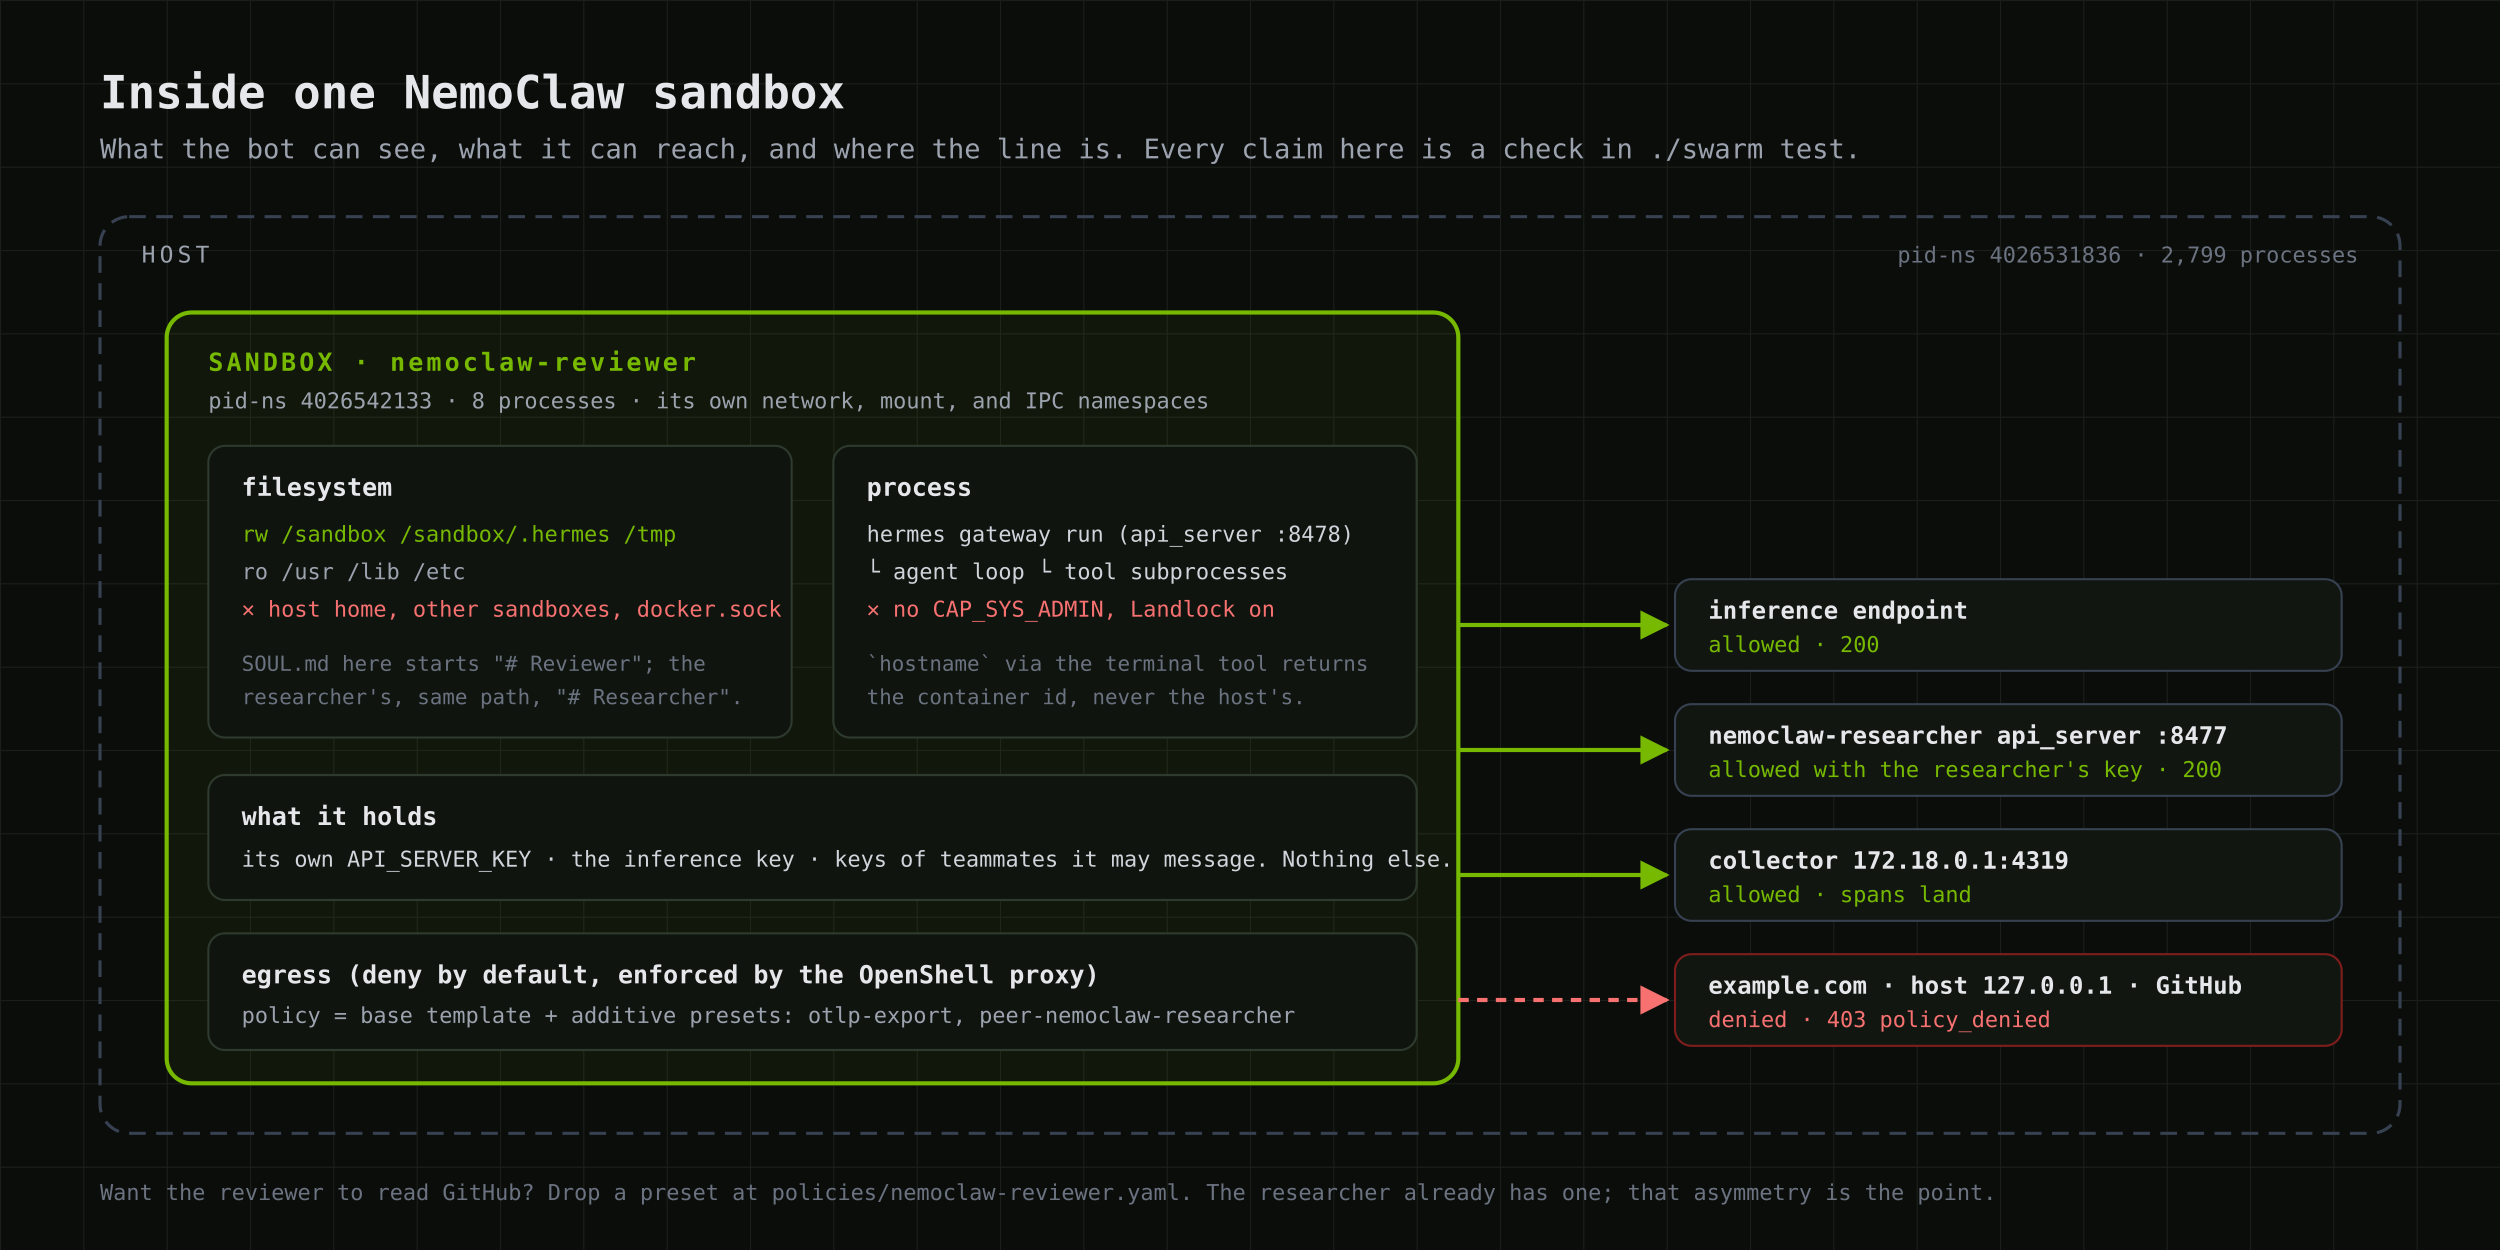
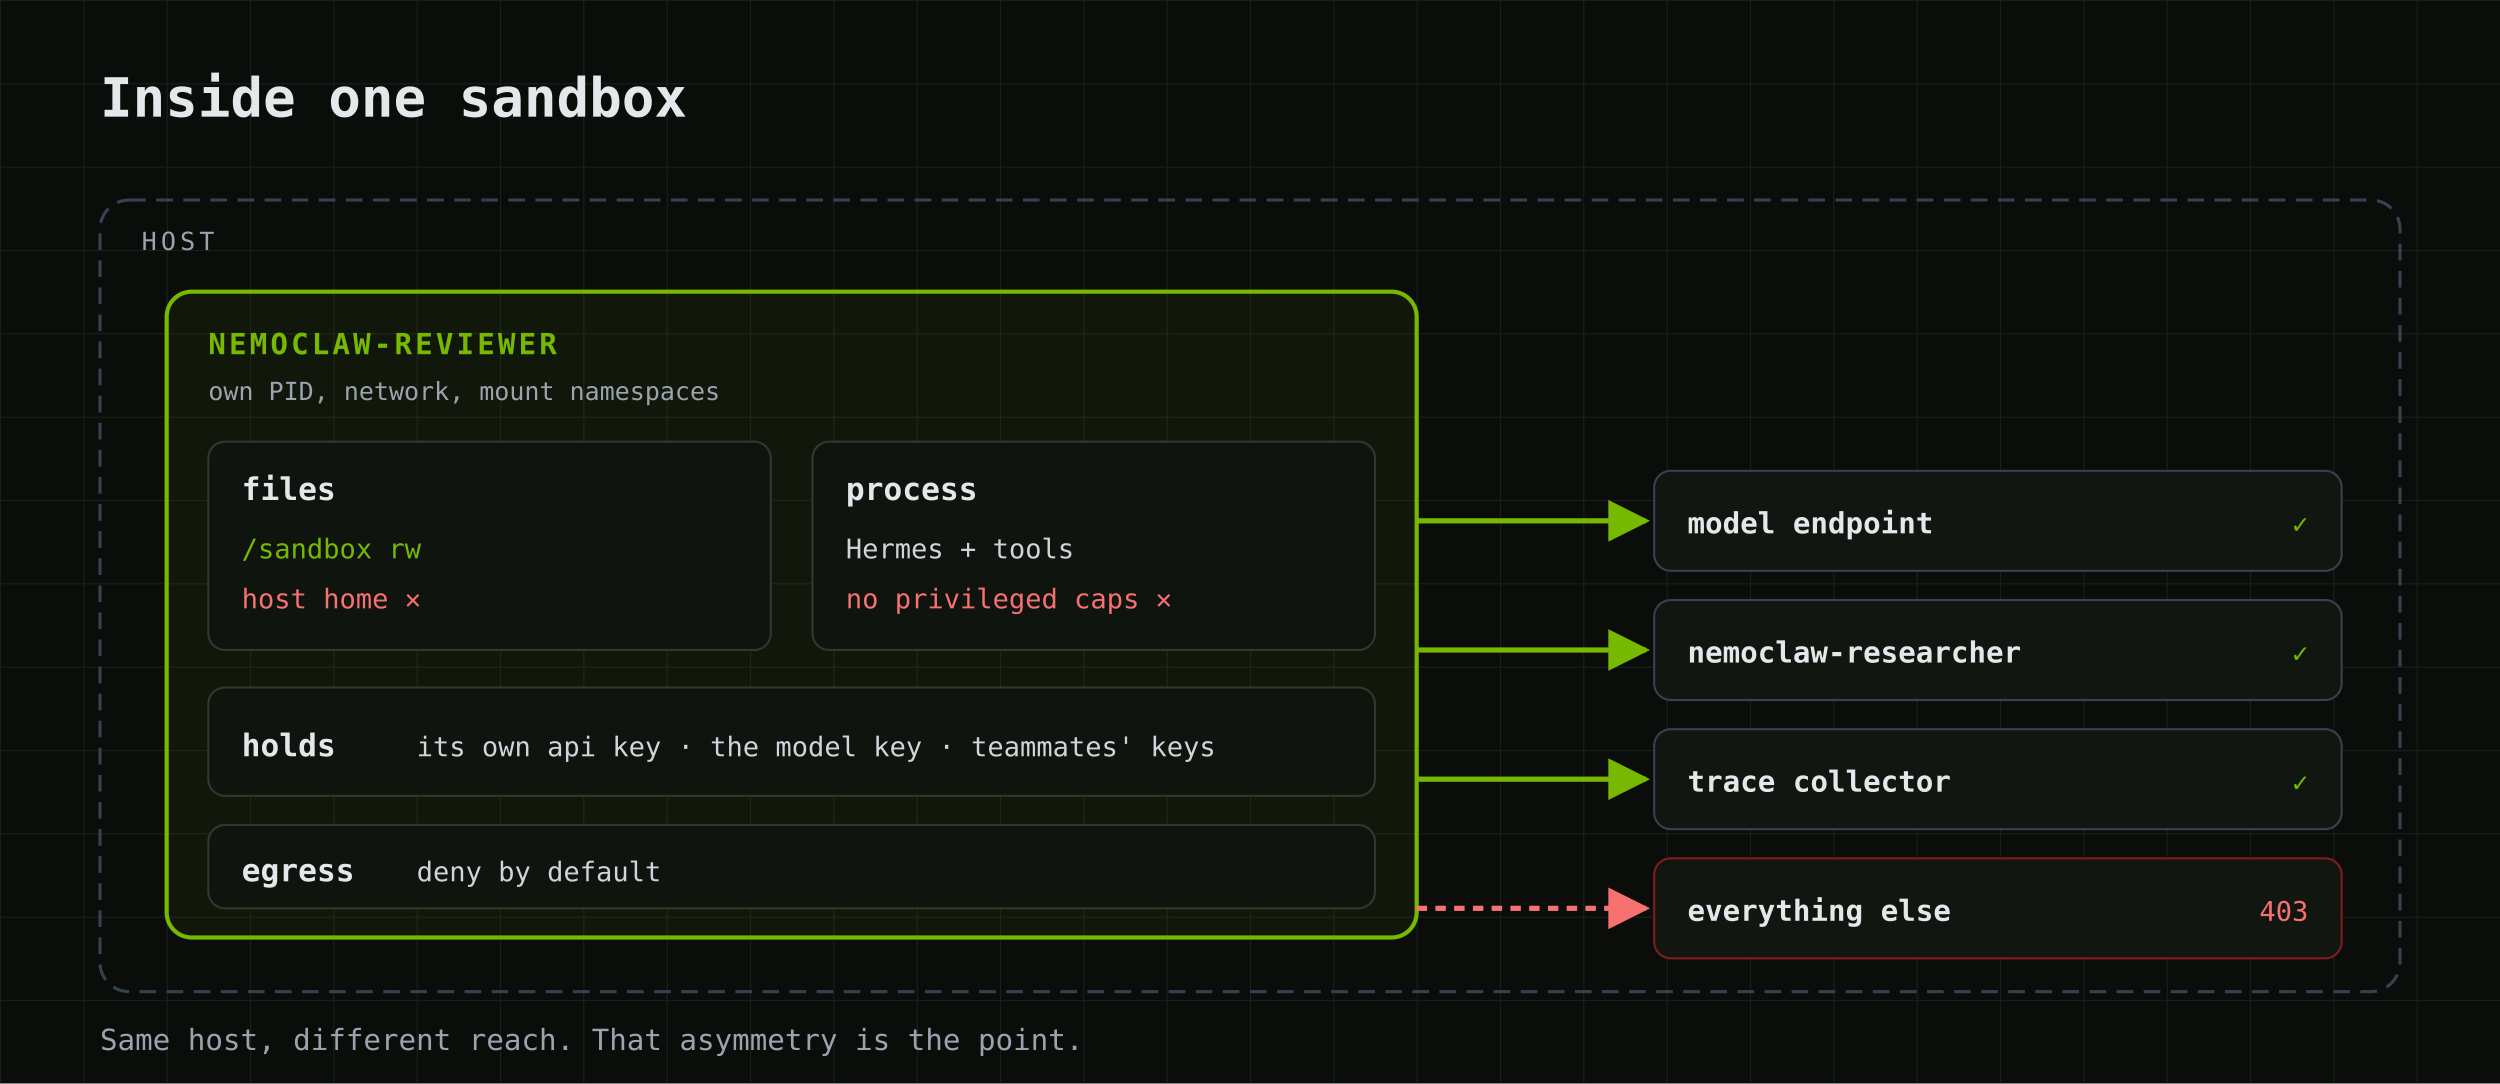
- <svg xmlns="http://www.w3.org/2000/svg" width="1200" height="600" viewBox="0 0 1200 600" font-family="ui-monospace, SFMono-Regular, Menlo, Consolas, monospace">
+ <svg xmlns="http://www.w3.org/2000/svg" width="1200" height="520" viewBox="0 0 1200 520" font-family="ui-monospace, SFMono-Regular, Menlo, Consolas, monospace">
  <defs>
    <pattern id="grid" width="40" height="40" patternUnits="userSpaceOnUse">
      <path d="M 40 0 L 0 0 0 40" fill="none" stroke="#1a1f1a" stroke-width="1" />
    </pattern>
-     <marker id="arrow" viewBox="0 0 10 10" refX="9" refY="5" markerWidth="7" markerHeight="7" orient="auto-start-reverse">
+     <marker id="arrow" viewBox="0 0 10 10" refX="9" refY="5" markerWidth="8" markerHeight="8" orient="auto-start-reverse">
      <path d="M 0 0 L 10 5 L 0 10 z" fill="#76b900" />
    </marker>
-     <marker id="arrow-red" viewBox="0 0 10 10" refX="9" refY="5" markerWidth="7" markerHeight="7" orient="auto-start-reverse">
+     <marker id="arrow-red" viewBox="0 0 10 10" refX="9" refY="5" markerWidth="8" markerHeight="8" orient="auto-start-reverse">
      <path d="M 0 0 L 10 5 L 0 10 z" fill="#f87171" />
    </marker>
  </defs>
-   <rect width="1200" height="600" fill="#0b0d0b" />
-   <rect width="1200" height="600" fill="url(#grid)" />
-   <text x="48" y="52" fill="#e5e7eb" font-size="22" font-weight="700">Inside one NemoClaw sandbox</text>
-   <text x="48" y="76" fill="#9ca3af" font-size="13">What the bot can see, what it can reach, and where the line is. Every claim here is a check in ./swarm test.</text>
-   <rect x="48" y="104" width="1104" height="440" rx="14" fill="none" stroke="#374151" stroke-width="1.5" stroke-dasharray="8 5" />
-   <text x="68" y="126" fill="#9ca3af" font-size="11" letter-spacing="2">HOST</text>
-   <text x="1132" y="126" fill="#6b7280" font-size="10.5" text-anchor="end">pid-ns 4026531836 · 2,799 processes</text>
-   <rect x="80" y="150" width="620" height="370" rx="12" fill="rgba(118,185,0,0.06)" stroke="#76b900" stroke-width="2" />
-   <text x="100" y="178" fill="#76b900" font-size="12" font-weight="700" letter-spacing="1.5">SANDBOX · nemoclaw-reviewer</text>
-   <text x="100" y="196" fill="#9ca3af" font-size="10.5">pid-ns 4026542133 · 8 processes · its own network, mount, and IPC namespaces</text>
-   <rect x="100" y="214" width="280" height="140" rx="8" fill="#0f140f" stroke="#2d3a2d" />
-   <text x="116" y="238" fill="#e5e7eb" font-size="12" font-weight="700">filesystem</text>
-   <text x="116" y="260" fill="#76b900" font-size="10.5">rw  /sandbox  /sandbox/.hermes  /tmp</text>
-   <text x="116" y="278" fill="#9ca3af" font-size="10.5">ro  /usr  /lib  /etc</text>
-   <text x="116" y="296" fill="#f87171" font-size="10.5">✕   host home, other sandboxes, docker.sock</text>
-   <text x="116" y="322" fill="#6b7280" font-size="10">SOUL.md here starts "# Reviewer"; the</text>
-   <text x="116" y="338" fill="#6b7280" font-size="10">researcher's, same path, "# Researcher".</text>
-   <rect x="400" y="214" width="280" height="140" rx="8" fill="#0f140f" stroke="#2d3a2d" />
-   <text x="416" y="238" fill="#e5e7eb" font-size="12" font-weight="700">process</text>
-   <text x="416" y="260" fill="#d1d5db" font-size="10.5">hermes gateway run   (api_server :8478)</text>
-   <text x="416" y="278" fill="#d1d5db" font-size="10.5">└ agent loop  └ tool subprocesses</text>
-   <text x="416" y="296" fill="#f87171" font-size="10.5">✕   no CAP_SYS_ADMIN, Landlock on</text>
-   <text x="416" y="322" fill="#6b7280" font-size="10">`hostname` via the terminal tool returns</text>
-   <text x="416" y="338" fill="#6b7280" font-size="10">the container id, never the host's.</text>
-   <rect x="100" y="372" width="580" height="60" rx="8" fill="#0f140f" stroke="#2d3a2d" />
-   <text x="116" y="396" fill="#e5e7eb" font-size="12" font-weight="700">what it holds</text>
-   <text x="116" y="416" fill="#d1d5db" font-size="10.5">its own API_SERVER_KEY · the inference key · keys of teammates it may message. Nothing else.</text>
-   <rect x="100" y="448" width="580" height="56" rx="8" fill="#0f140f" stroke="#2d3a2d" />
-   <text x="116" y="472" fill="#e5e7eb" font-size="12" font-weight="700">egress  (deny by default, enforced by the OpenShell proxy)</text>
-   <text x="116" y="491" fill="#9ca3af" font-size="10.5">policy = base template + additive presets: otlp-export, peer-nemoclaw-researcher</text>
-   <line x1="700" y1="300" x2="800" y2="300" stroke="#76b900" stroke-width="2" marker-end="url(#arrow)" />
-   <rect x="804" y="278" width="320" height="44" rx="8" fill="#111611" stroke="#374151" />
-   <text x="820" y="297" fill="#e5e7eb" font-size="11.5" font-weight="700">inference endpoint</text>
-   <text x="820" y="313" fill="#76b900" font-size="10.5">allowed · 200</text>
-   <line x1="700" y1="360" x2="800" y2="360" stroke="#76b900" stroke-width="2" marker-end="url(#arrow)" />
-   <rect x="804" y="338" width="320" height="44" rx="8" fill="#111611" stroke="#374151" />
-   <text x="820" y="357" fill="#e5e7eb" font-size="11.5" font-weight="700">nemoclaw-researcher api_server :8477</text>
-   <text x="820" y="373" fill="#76b900" font-size="10.5">allowed with the researcher's key · 200</text>
-   <line x1="700" y1="420" x2="800" y2="420" stroke="#76b900" stroke-width="2" marker-end="url(#arrow)" />
-   <rect x="804" y="398" width="320" height="44" rx="8" fill="#111611" stroke="#374151" />
-   <text x="820" y="417" fill="#e5e7eb" font-size="11.5" font-weight="700">collector 172.18.0.1:4319</text>
-   <text x="820" y="433" fill="#76b900" font-size="10.5">allowed · spans land</text>
-   <line x1="700" y1="480" x2="800" y2="480" stroke="#f87171" stroke-width="2" stroke-dasharray="5 4" marker-end="url(#arrow-red)" />
-   <rect x="804" y="458" width="320" height="44" rx="8" fill="#111611" stroke="#7f1d1d" />
-   <text x="820" y="477" fill="#e5e7eb" font-size="11.5" font-weight="700">example.com · host 127.0.0.1 · GitHub</text>
-   <text x="820" y="493" fill="#f87171" font-size="10.5">denied · 403 policy_denied</text>
-   <text x="48" y="576" fill="#6b7280" font-size="10.5">Want the reviewer to read GitHub? Drop a preset at policies/nemoclaw-reviewer.yaml. The researcher already has one; that asymmetry is the point.</text>
+   <rect width="1200" height="520" fill="#0b0d0b" />
+   <rect width="1200" height="520" fill="url(#grid)" />
+   <text x="48" y="56" fill="#e5e7eb" font-size="26" font-weight="700">Inside one sandbox</text>
+   <rect x="48" y="96" width="1104" height="380" rx="14" fill="none" stroke="#374151" stroke-width="1.5" stroke-dasharray="8 5" />
+   <text x="68" y="120" fill="#9ca3af" font-size="12" letter-spacing="2">HOST</text>
+   <rect x="80" y="140" width="600" height="310" rx="12" fill="rgba(118,185,0,0.06)" stroke="#76b900" stroke-width="2" />
+   <text x="100" y="170" fill="#76b900" font-size="14" font-weight="700" letter-spacing="1.5">NEMOCLAW-REVIEWER</text>
+   <text x="100" y="192" fill="#9ca3af" font-size="12">own PID, network, mount namespaces</text>
+   <rect x="100" y="212" width="270" height="100" rx="8" fill="#0f140f" stroke="#2d3a2d" />
+   <text x="116" y="240" fill="#e5e7eb" font-size="15" font-weight="700">files</text>
+   <text x="116" y="268" fill="#76b900" font-size="13">/sandbox  rw</text>
+   <text x="116" y="292" fill="#f87171" font-size="13">host home  ✕</text>
+   <rect x="390" y="212" width="270" height="100" rx="8" fill="#0f140f" stroke="#2d3a2d" />
+   <text x="406" y="240" fill="#e5e7eb" font-size="15" font-weight="700">process</text>
+   <text x="406" y="268" fill="#d1d5db" font-size="13">Hermes + tools</text>
+   <text x="406" y="292" fill="#f87171" font-size="13">no privileged caps  ✕</text>
+   <rect x="100" y="330" width="560" height="52" rx="8" fill="#0f140f" stroke="#2d3a2d" />
+   <text x="116" y="363" fill="#e5e7eb" font-size="15" font-weight="700">holds</text>
+   <text x="200" y="363" fill="#d1d5db" font-size="13">its own api key · the model key · teammates' keys</text>
+   <rect x="100" y="396" width="560" height="40" rx="8" fill="#0f140f" stroke="#2d3a2d" />
+   <text x="116" y="423" fill="#e5e7eb" font-size="15" font-weight="700">egress</text>
+   <text x="200" y="423" fill="#d1d5db" font-size="13">deny by default</text>
+   <line x1="680" y1="250" x2="790" y2="250" stroke="#76b900" stroke-width="2.5" marker-end="url(#arrow)" />
+   <rect x="794" y="226" width="330" height="48" rx="8" fill="#111611" stroke="#374151" />
+   <text x="810" y="256" fill="#e5e7eb" font-size="14" font-weight="700">model endpoint</text>
+   <text x="1108" y="256" fill="#76b900" font-size="13" text-anchor="end">✓</text>
+   <line x1="680" y1="312" x2="790" y2="312" stroke="#76b900" stroke-width="2.5" marker-end="url(#arrow)" />
+   <rect x="794" y="288" width="330" height="48" rx="8" fill="#111611" stroke="#374151" />
+   <text x="810" y="318" fill="#e5e7eb" font-size="14" font-weight="700">nemoclaw-researcher</text>
+   <text x="1108" y="318" fill="#76b900" font-size="13" text-anchor="end">✓</text>
+   <line x1="680" y1="374" x2="790" y2="374" stroke="#76b900" stroke-width="2.5" marker-end="url(#arrow)" />
+   <rect x="794" y="350" width="330" height="48" rx="8" fill="#111611" stroke="#374151" />
+   <text x="810" y="380" fill="#e5e7eb" font-size="14" font-weight="700">trace collector</text>
+   <text x="1108" y="380" fill="#76b900" font-size="13" text-anchor="end">✓</text>
+   <line x1="680" y1="436" x2="790" y2="436" stroke="#f87171" stroke-width="2.5" stroke-dasharray="5 4" marker-end="url(#arrow-red)" />
+   <rect x="794" y="412" width="330" height="48" rx="8" fill="#111611" stroke="#7f1d1d" />
+   <text x="810" y="442" fill="#e5e7eb" font-size="14" font-weight="700">everything else</text>
+   <text x="1108" y="442" fill="#f87171" font-size="13" text-anchor="end">403</text>
+   <text x="48" y="504" fill="#9ca3af" font-size="14">Same host, different reach. That asymmetry is the point.</text>
</svg>
